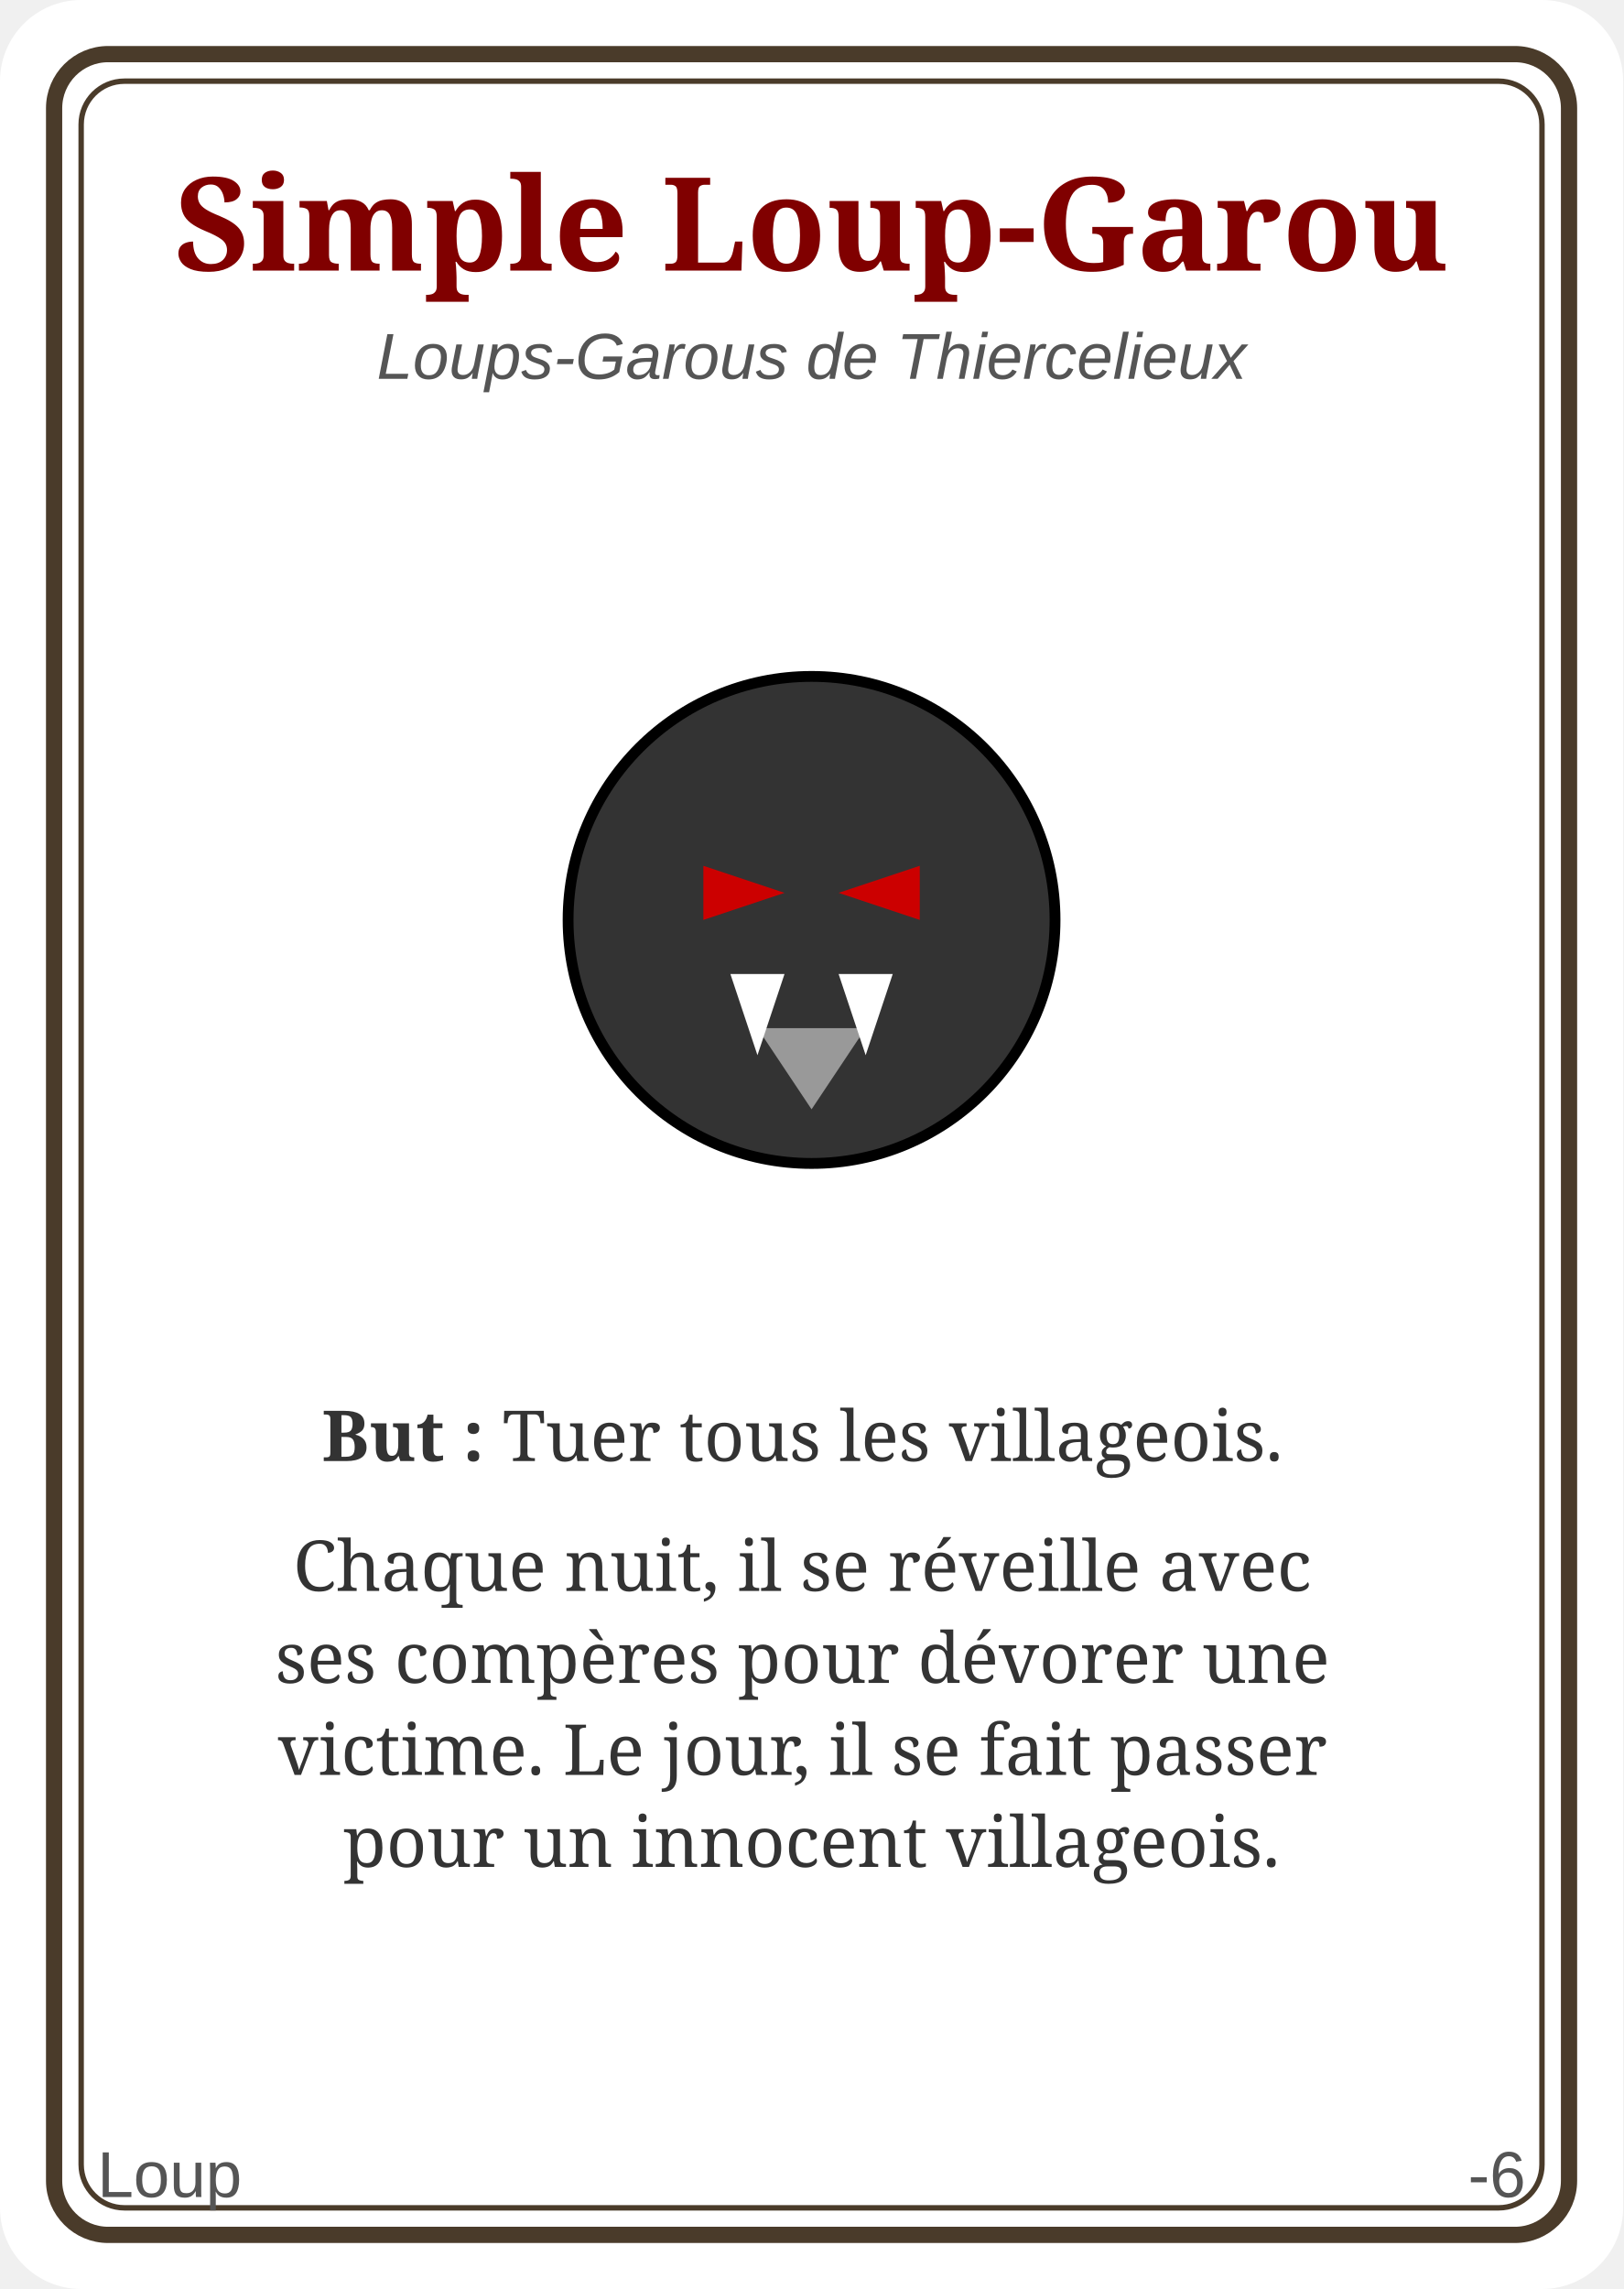
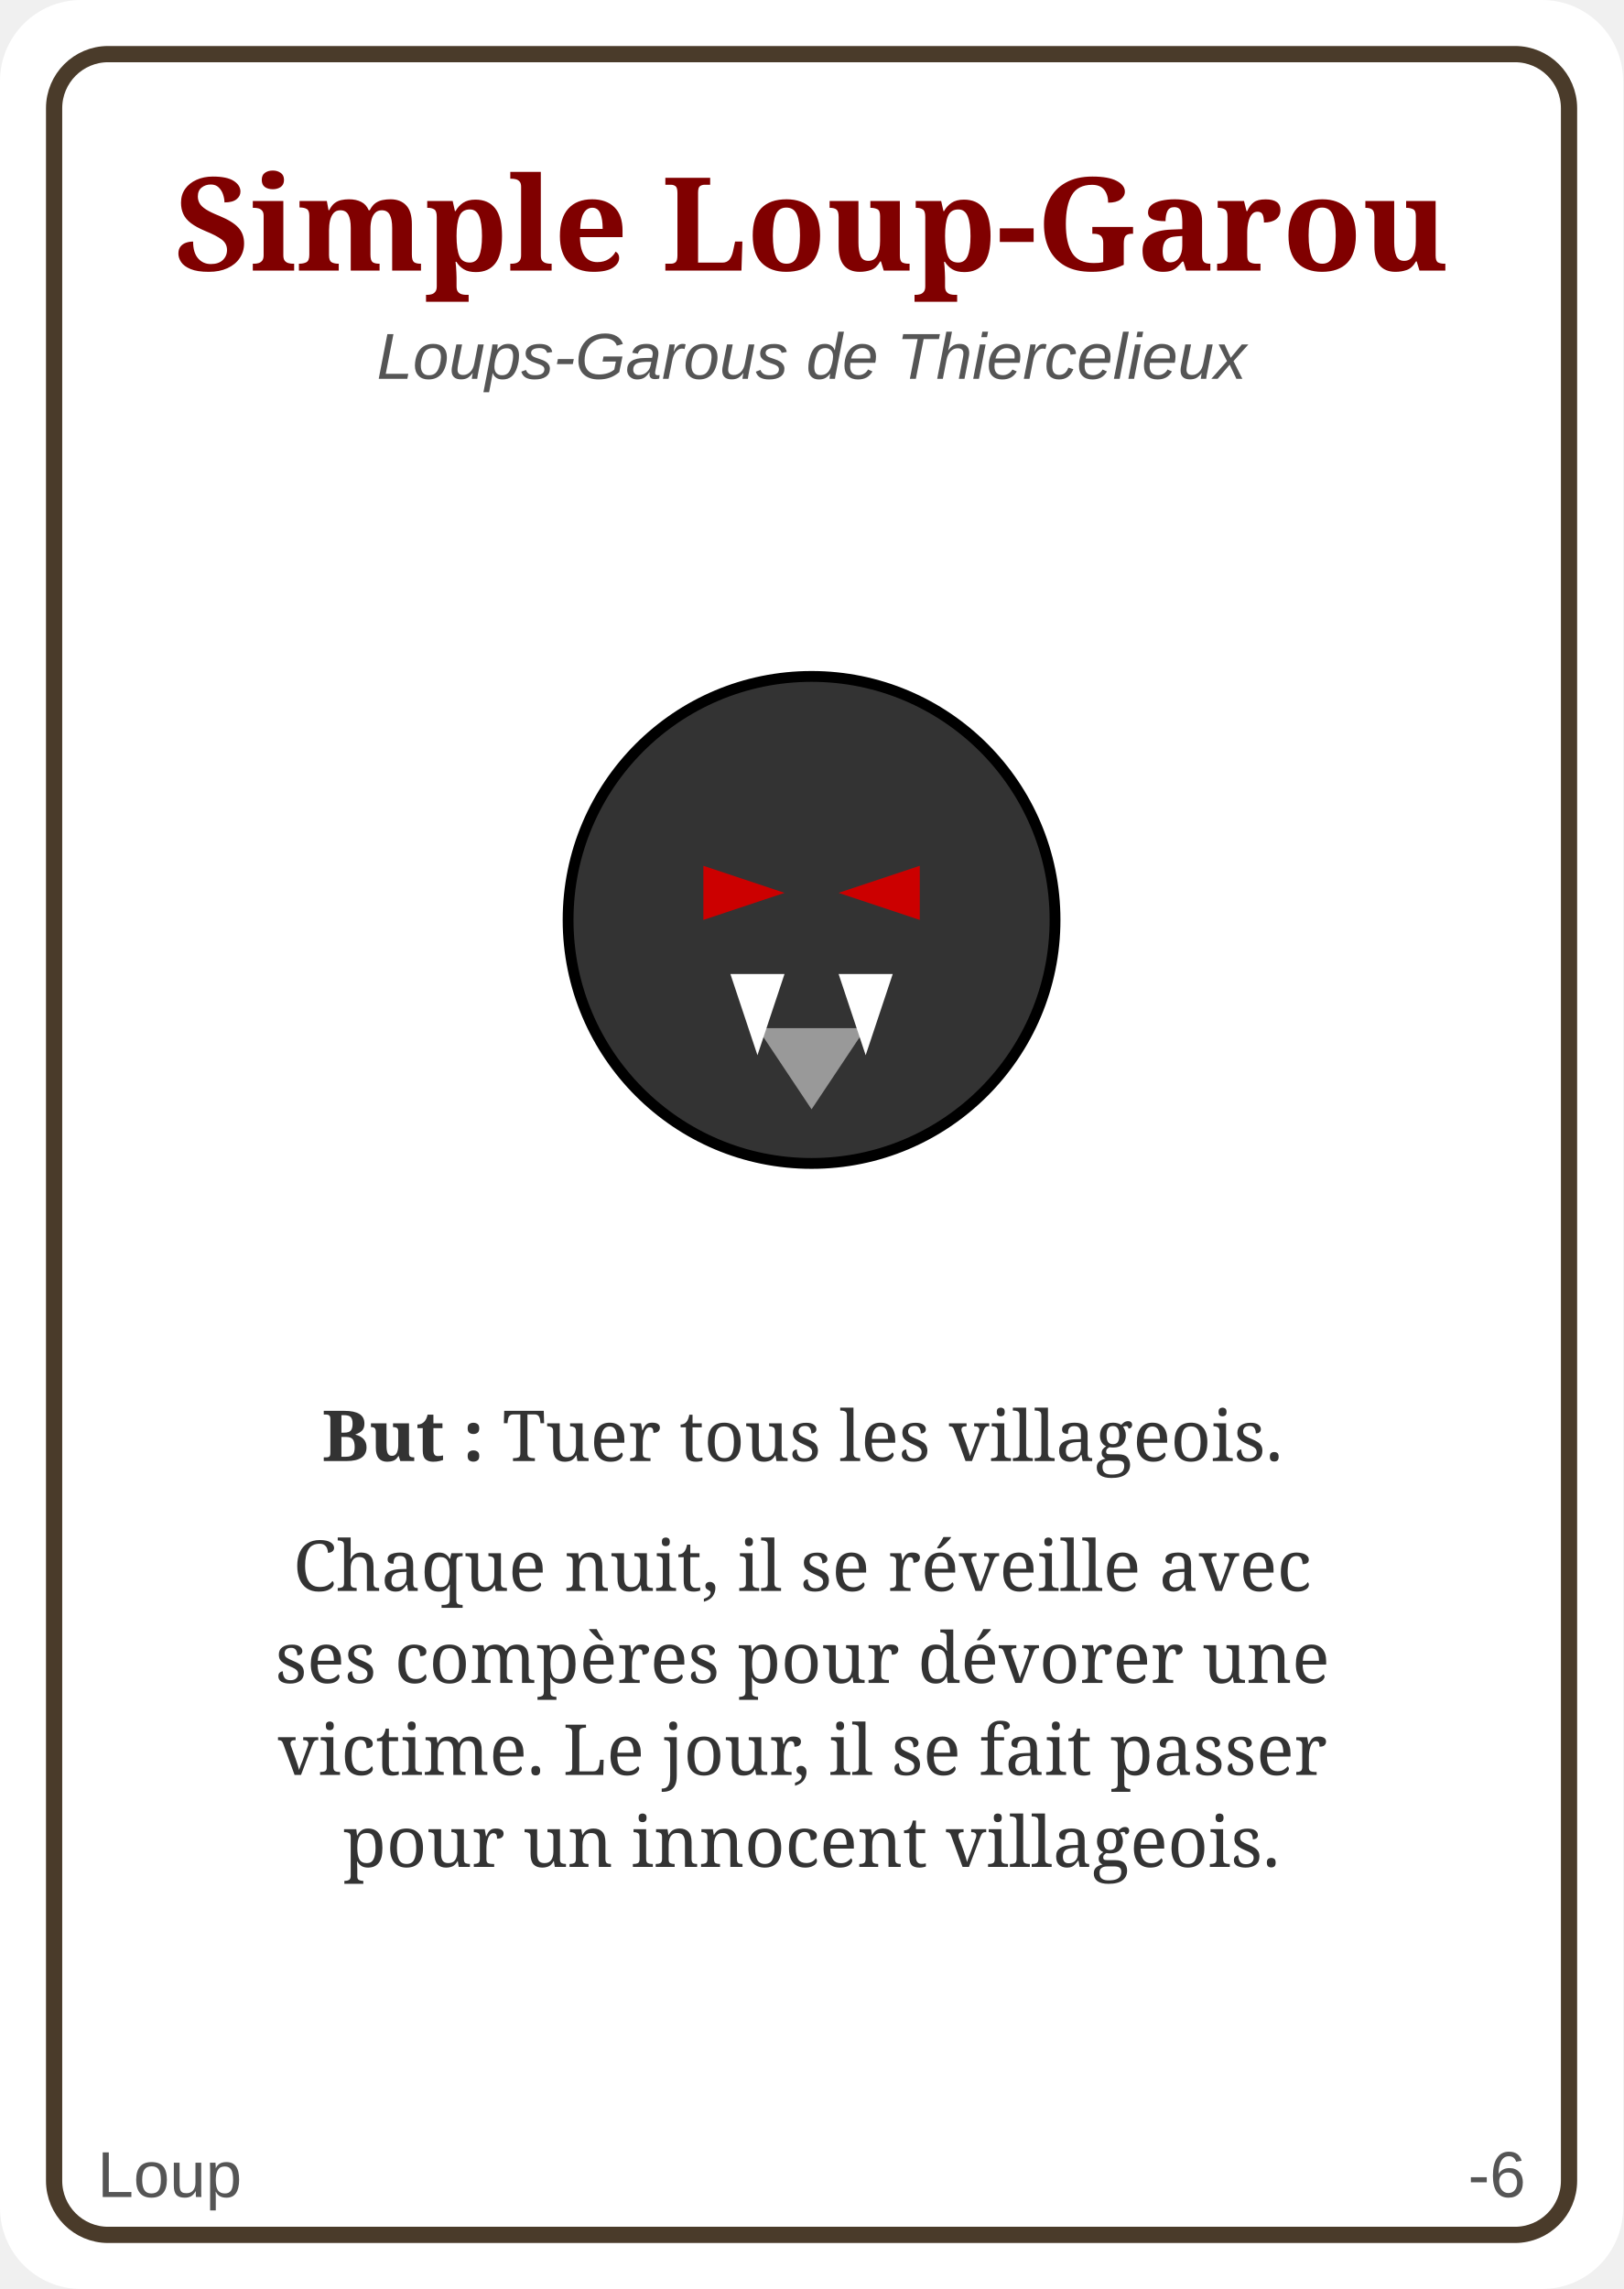
<svg xmlns="http://www.w3.org/2000/svg" width="300" height="423" viewBox="0 0 300 423">
  <rect x="0" y="0" width="300" height="423" fill="#ffffff" rx="15" ry="15" />
  <rect x="10" y="10" width="280" height="403" fill="none" stroke="#4a3b2a" stroke-width="3" rx="10" ry="10" />
-   <rect x="15" y="15" width="270" height="393" fill="none" stroke="#4a3b2a" stroke-width="1" rx="8" ry="8" />
  <text x="150" y="50" font-family="Georgia, serif" font-size="24" font-weight="bold" fill="#800000" text-anchor="middle" id="role">Simple Loup-Garou</text>
  <text x="150" y="70" font-family="Arial, sans-serif" font-size="12" font-style="italic" fill="#555" text-anchor="middle" id="origine">Loups-Garous de Thiercelieux</text>
  <g transform="translate(100, 120)">
    <circle cx="50" cy="50" r="45" fill="#333" stroke="#000" stroke-width="2" />
    <path d="M30 40 L45 45 L30 50 Z" fill="#c00" />
    <path d="M70 40 L55 45 L70 50 Z" fill="#c00" />
    <path d="M40 70 L60 70 L50 85 Z" fill="#999" />
    <path d="M35 60 L40 75 L45 60 Z" fill="#fff" />
    <path d="M65 60 L60 75 L55 60 Z" fill="#fff" />
  </g>
  <text x="150" y="270" font-family="Georgia, serif" font-size="13" fill="#333" text-anchor="middle" id="descText">
    <tspan x="150" dy="0" font-weight="bold">But : <tspan font-weight="normal">Tuer tous les villageois.</tspan>
    </tspan>
    <tspan x="150" dy="24">Chaque nuit, il se réveille avec</tspan>
    <tspan x="150" dy="17">ses compères pour dévorer une</tspan>
    <tspan x="150" dy="17">victime. Le jour, il se fait passer</tspan>
    <tspan x="150" dy="17">pour un innocent villageois.</tspan>
  </text>
  <text id="campTypique" x="18" y="406" font-family="Arial, sans-serif" font-size="12" fill="#555" text-anchor="start">Loup</text>
  <text id="balance" x="282" y="406" font-family="Arial, sans-serif" font-size="12" fill="#555" text-anchor="end">-6</text>
</svg>
